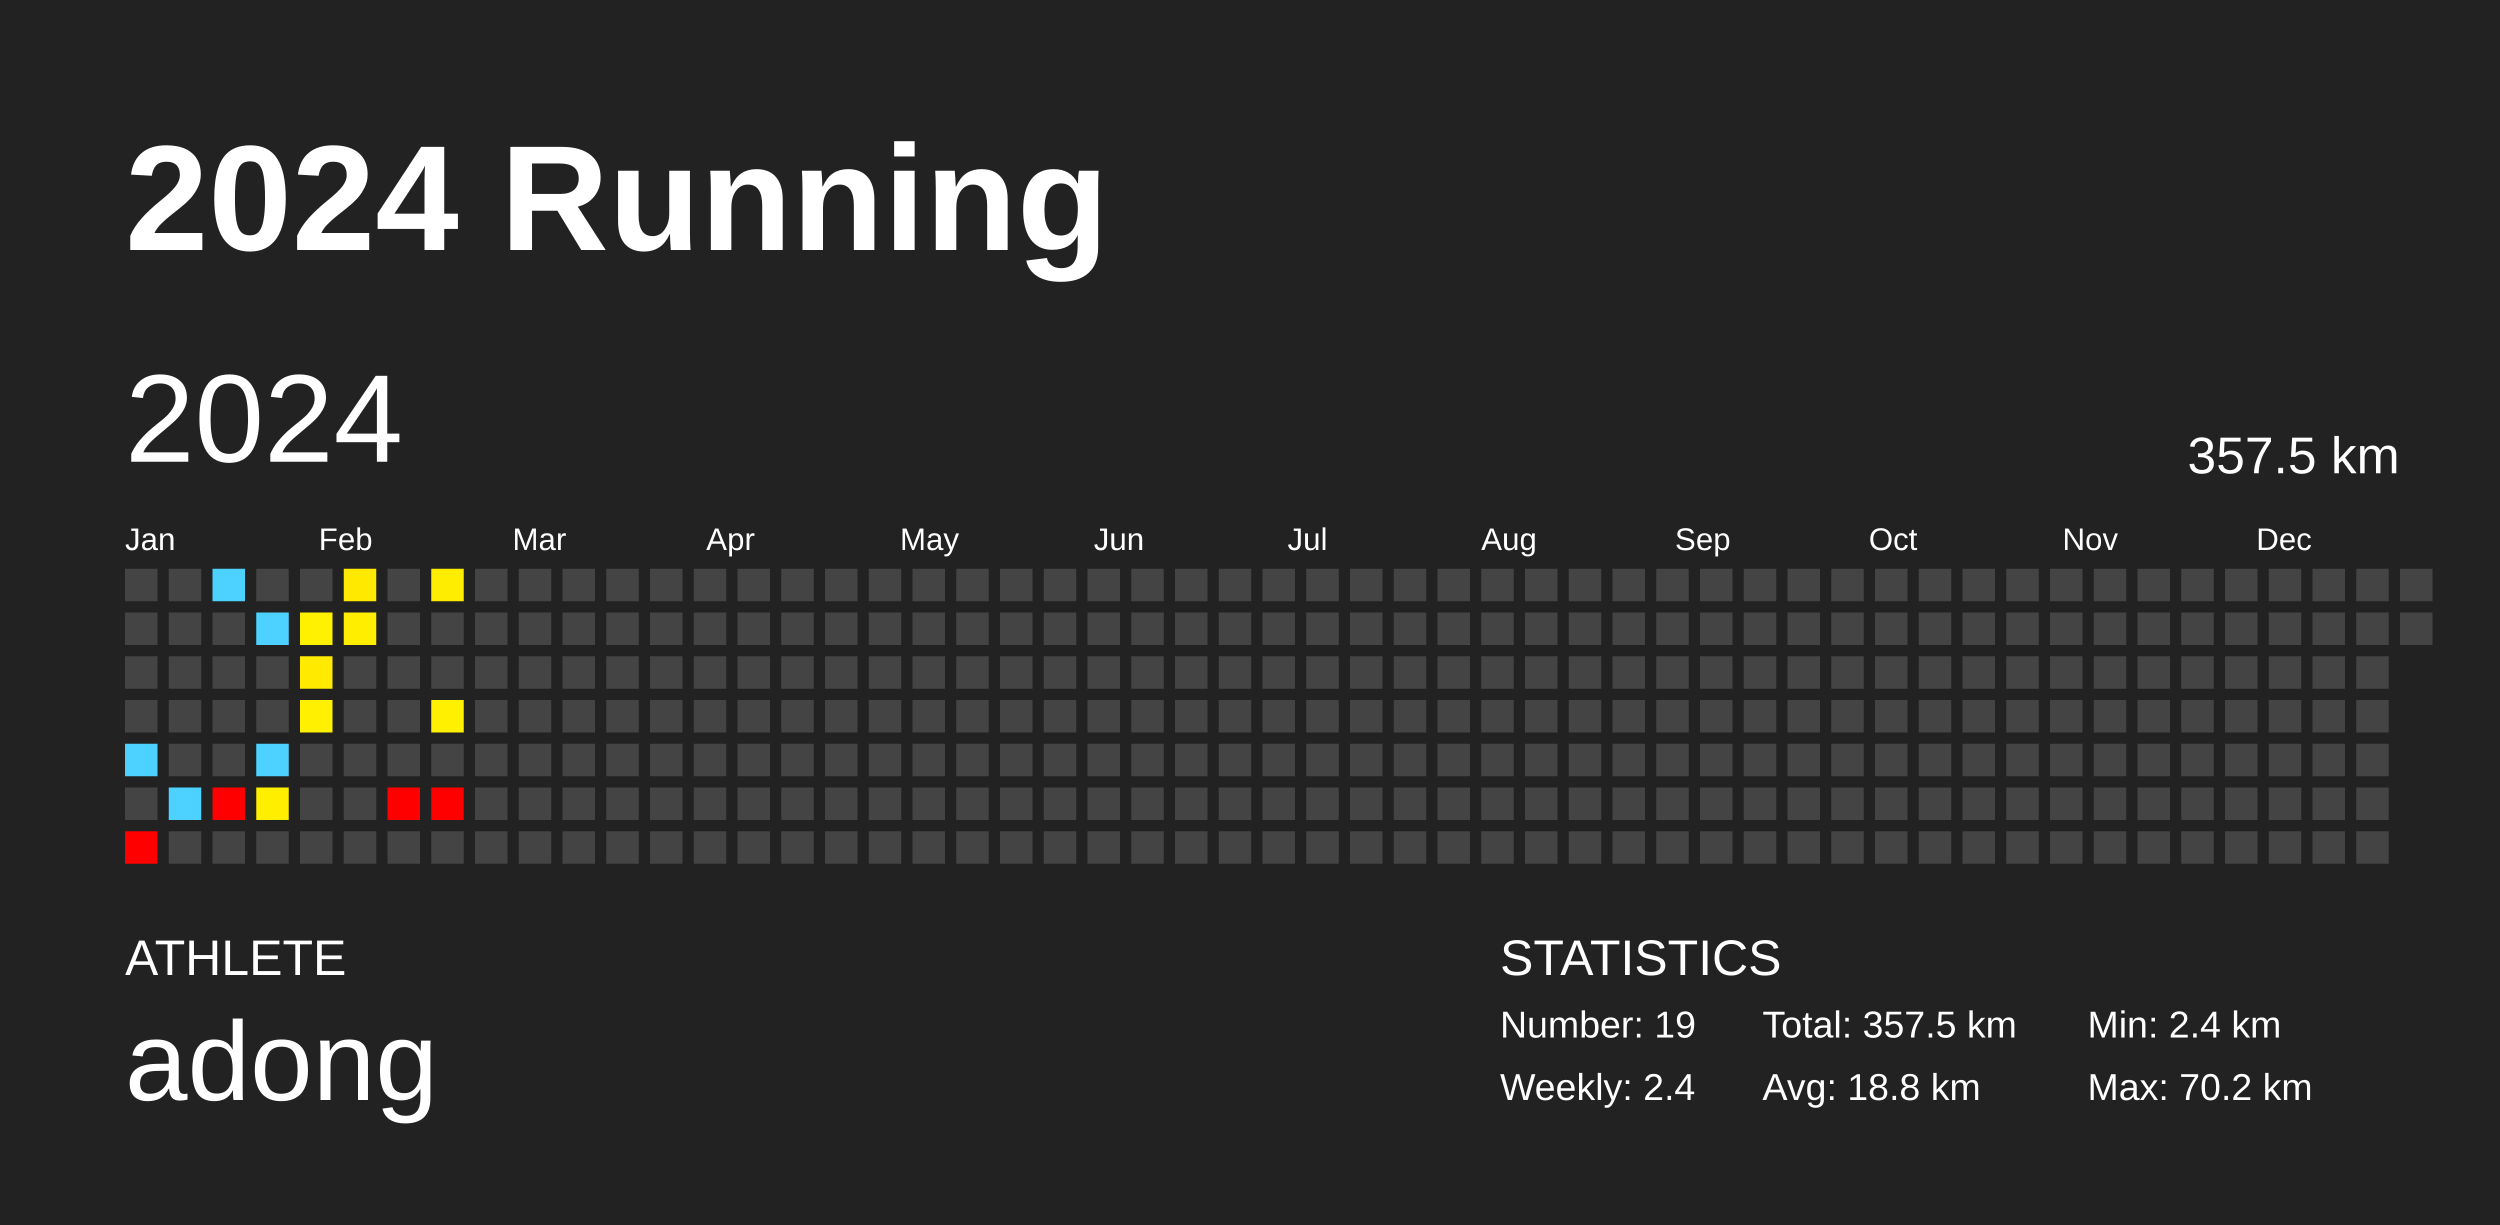
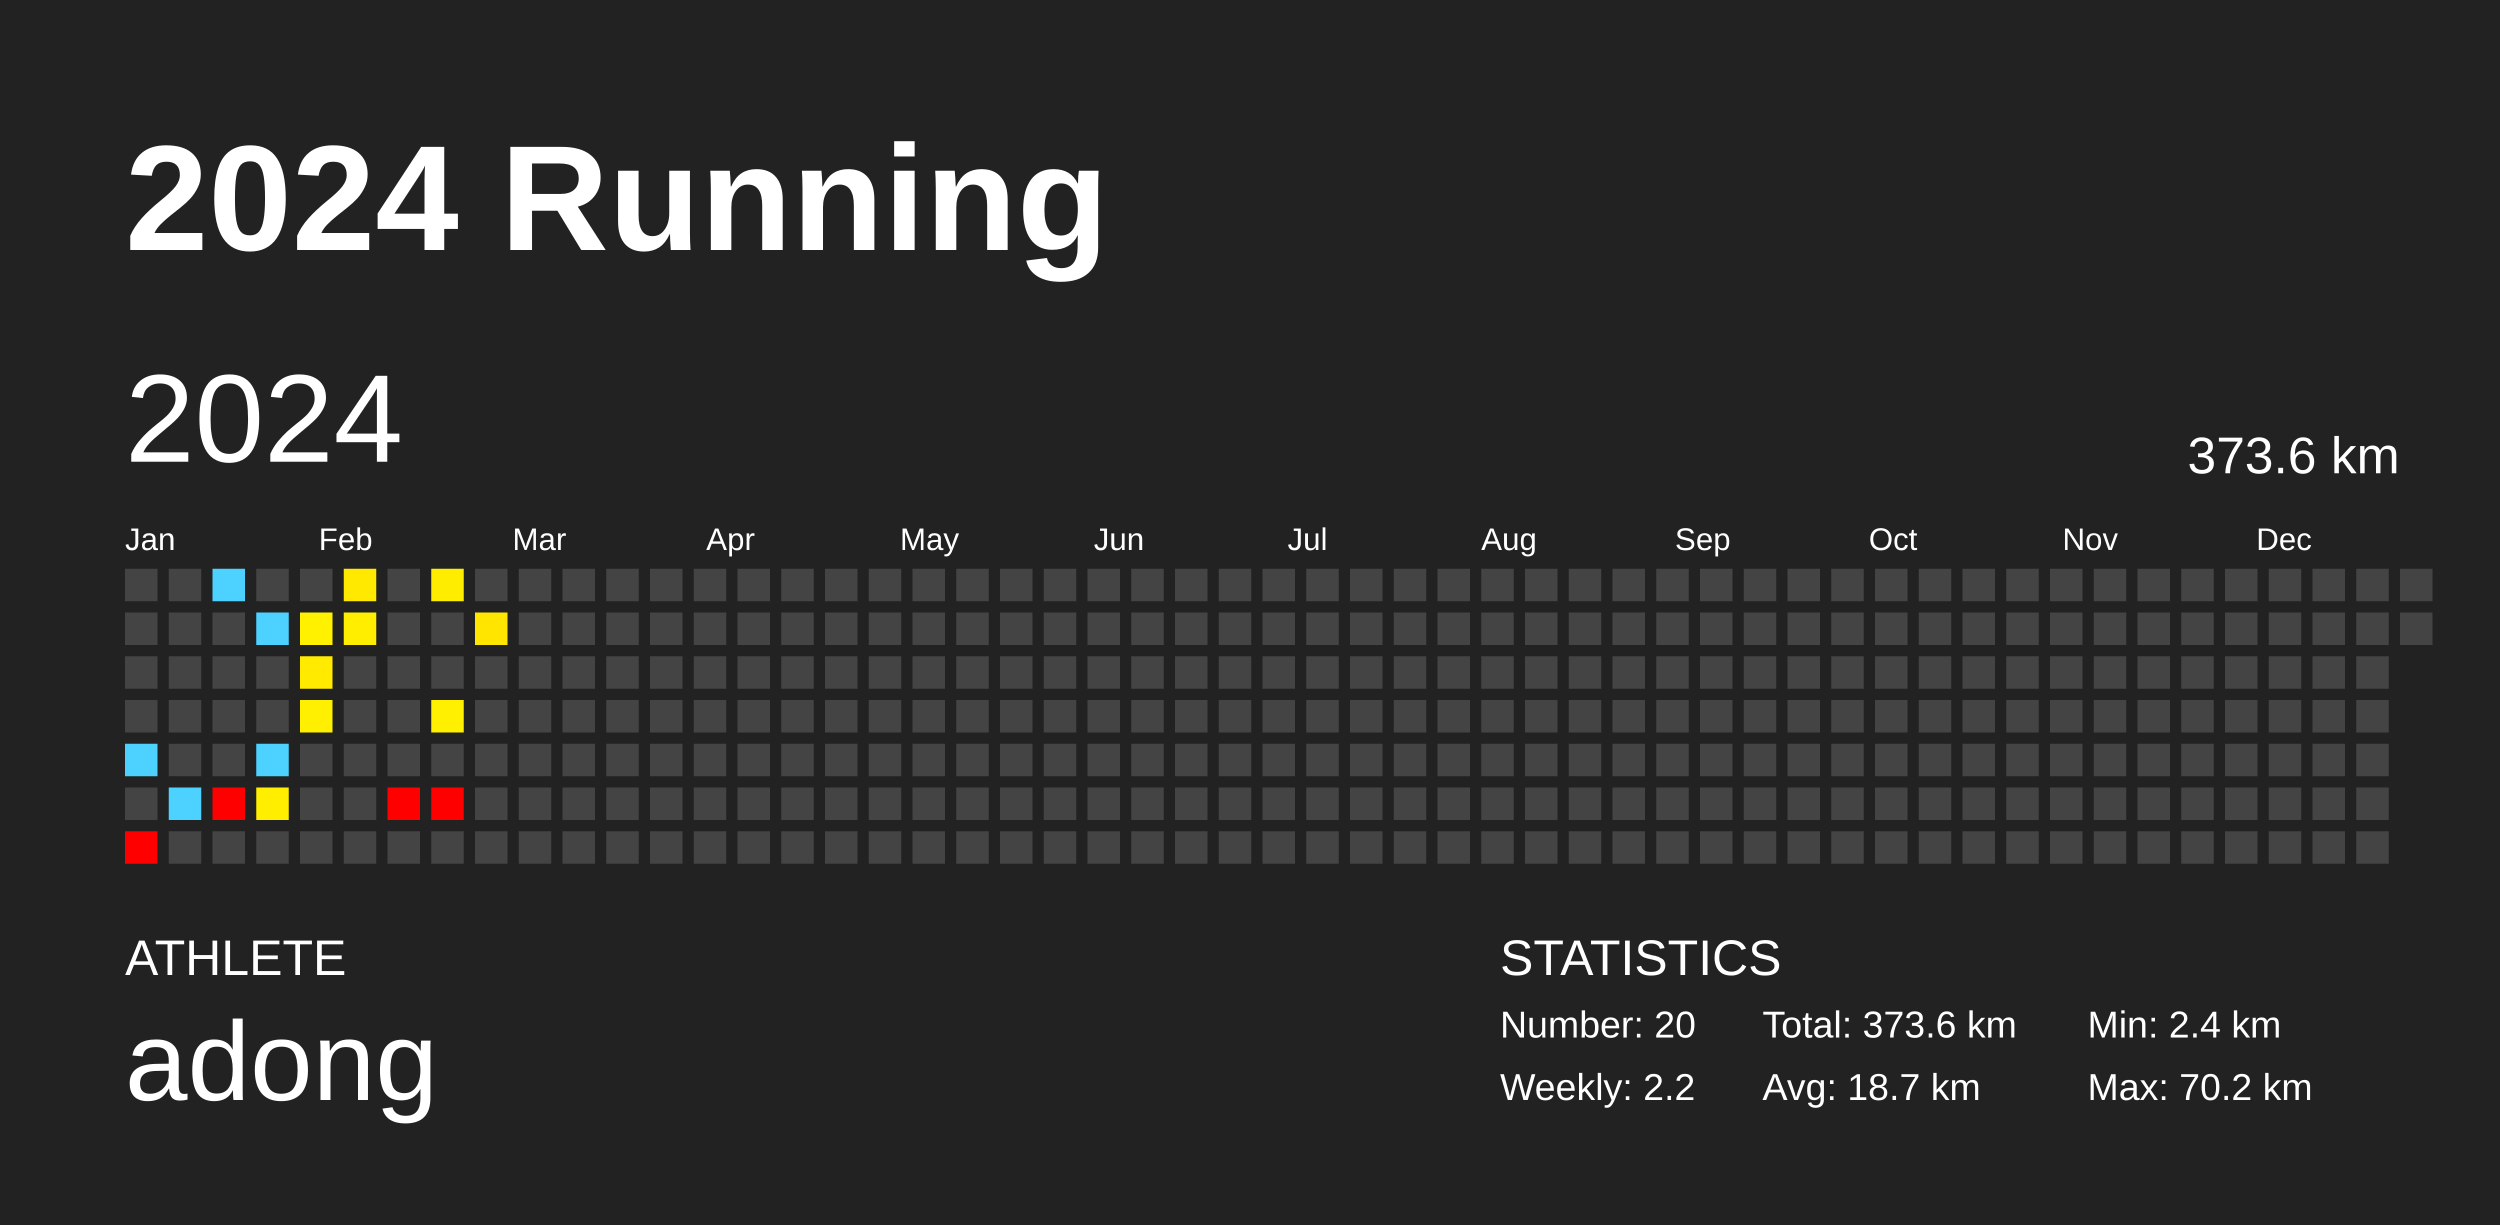
<svg xmlns="http://www.w3.org/2000/svg" baseProfile="full" height="98mm" version="1.1" viewBox="0,0,200,98" width="200mm">
  <defs />
  <rect fill="#222222" height="98" width="200" x="0" y="0" />
  <text fill="#FFFFFF" style="font-size:12px; font-family:Arial; font-weight:bold;" x="10" y="20">2024 Running</text>
  <text fill="#FFFFFF" style="font-size:4px; font-family:Arial" x="10" y="78">ATHLETE</text>
  <text fill="#FFFFFF" style="font-size:9px; font-family:Arial" x="10" y="88">adong</text>
  <text fill="#FFFFFF" style="font-size:4px; font-family:Arial" x="120" y="78">STATISTICS</text>
-   <text fill="#FFFFFF" style="font-size:3px; font-family:Arial" x="120" y="83">Number: 19</text>
-   <text fill="#FFFFFF" style="font-size:3px; font-family:Arial" x="120" y="88">Weekly: 2.4</text>
-   <text fill="#FFFFFF" style="font-size:3px; font-family:Arial" x="141" y="83">Total: 357.5 km</text>
-   <text fill="#FFFFFF" style="font-size:3px; font-family:Arial" x="141" y="88">Avg: 18.8 km</text>
+   <text fill="#FFFFFF" style="font-size:3px; font-family:Arial" x="120" y="83">Number: 20</text>
+   <text fill="#FFFFFF" style="font-size:3px; font-family:Arial" x="120" y="88">Weekly: 2.2</text>
+   <text fill="#FFFFFF" style="font-size:3px; font-family:Arial" x="141" y="83">Total: 373.6 km</text>
+   <text fill="#FFFFFF" style="font-size:3px; font-family:Arial" x="141" y="88">Avg: 18.7 km</text>
  <text fill="#FFFFFF" style="font-size:3px; font-family:Arial" x="167" y="83">Min: 2.4 km</text>
  <text fill="#FFFFFF" style="font-size:3px; font-family:Arial" x="167" y="88">Max: 70.2 km</text>
  <text dominant-baseline="hanging" fill="#FFFFFF" style="font-size:10.0px; font-family:Arial;" x="10" y="30">2024</text>
-   <text dominant-baseline="hanging" fill="#FFFFFF" style="font-size:4.125px; font-family:Arial;" x="175" y="35">357.5 km</text>
+   <text dominant-baseline="hanging" fill="#FFFFFF" style="font-size:4.125px; font-family:Arial;" x="175" y="35">373.6 km</text>
  <text fill="#FFFFFF" style="font-size:2.5px; font-family:Arial" x="10.0" y="44">Jan</text>
  <text fill="#FFFFFF" style="font-size:2.5px; font-family:Arial" x="25.5" y="44">Feb</text>
  <text fill="#FFFFFF" style="font-size:2.5px; font-family:Arial" x="41.0" y="44">Mar</text>
  <text fill="#FFFFFF" style="font-size:2.5px; font-family:Arial" x="56.5" y="44">Apr</text>
  <text fill="#FFFFFF" style="font-size:2.5px; font-family:Arial" x="72.0" y="44">May</text>
  <text fill="#FFFFFF" style="font-size:2.5px; font-family:Arial" x="87.5" y="44">Jun</text>
  <text fill="#FFFFFF" style="font-size:2.5px; font-family:Arial" x="103.0" y="44">Jul</text>
  <text fill="#FFFFFF" style="font-size:2.5px; font-family:Arial" x="118.5" y="44">Aug</text>
  <text fill="#FFFFFF" style="font-size:2.5px; font-family:Arial" x="134.0" y="44">Sep</text>
  <text fill="#FFFFFF" style="font-size:2.5px; font-family:Arial" x="149.5" y="44">Oct</text>
  <text fill="#FFFFFF" style="font-size:2.5px; font-family:Arial" x="165.0" y="44">Nov</text>
  <text fill="#FFFFFF" style="font-size:2.5px; font-family:Arial" x="180.5" y="44">Dec</text>
  <rect fill="#444444" height="2.6" width="2.6" x="10.0" y="45.5" />
  <rect fill="#444444" height="2.6" width="2.6" x="10.0" y="49.0" />
  <rect fill="#444444" height="2.6" width="2.6" x="10.0" y="52.5" />
  <rect fill="#444444" height="2.6" width="2.6" x="10.0" y="56.0" />
  <rect fill="#4dd2ff" height="2.6" width="2.6" x="10.0" y="59.5" />
  <rect fill="#444444" height="2.6" width="2.6" x="10.0" y="63.0" />
  <rect fill="red" height="2.6" width="2.6" x="10.0" y="66.5" />
  <rect fill="#444444" height="2.6" width="2.6" x="13.5" y="45.5" />
  <rect fill="#444444" height="2.6" width="2.6" x="13.5" y="49.0" />
  <rect fill="#444444" height="2.6" width="2.6" x="13.5" y="52.5" />
  <rect fill="#444444" height="2.6" width="2.6" x="13.5" y="56.0" />
  <rect fill="#444444" height="2.6" width="2.6" x="13.5" y="59.5" />
  <rect fill="#4dd2ff" height="2.6" width="2.6" x="13.5" y="63.0" />
  <rect fill="#444444" height="2.6" width="2.6" x="13.5" y="66.5" />
  <rect fill="#4dd2ff" height="2.6" width="2.6" x="17.0" y="45.5" />
  <rect fill="#444444" height="2.6" width="2.6" x="17.0" y="49.0" />
  <rect fill="#444444" height="2.6" width="2.6" x="17.0" y="52.5" />
  <rect fill="#444444" height="2.6" width="2.6" x="17.0" y="56.0" />
  <rect fill="#444444" height="2.6" width="2.6" x="17.0" y="59.5" />
  <rect fill="red" height="2.6" width="2.6" x="17.0" y="63.0" />
  <rect fill="#444444" height="2.6" width="2.6" x="17.0" y="66.5" />
  <rect fill="#444444" height="2.6" width="2.6" x="20.5" y="45.5" />
  <rect fill="#4dd2ff" height="2.6" width="2.6" x="20.5" y="49.0" />
  <rect fill="#444444" height="2.6" width="2.6" x="20.5" y="52.5" />
  <rect fill="#444444" height="2.6" width="2.6" x="20.5" y="56.0" />
  <rect fill="#4dd2ff" height="2.6" width="2.6" x="20.5" y="59.5" />
  <rect fill="#ffee00" height="2.6" width="2.6" x="20.5" y="63.0" />
  <rect fill="#444444" height="2.6" width="2.6" x="20.5" y="66.5" />
  <rect fill="#444444" height="2.6" width="2.6" x="24.0" y="45.5" />
  <rect fill="#fff100" height="2.6" width="2.6" x="24.0" y="49.0" />
  <rect fill="#ffea00" height="2.6" width="2.6" x="24.0" y="52.5" />
  <rect fill="#ffef00" height="2.6" width="2.6" x="24.0" y="56.0" />
  <rect fill="#444444" height="2.6" width="2.6" x="24.0" y="59.5" />
  <rect fill="#444444" height="2.6" width="2.6" x="24.0" y="63.0" />
  <rect fill="#444444" height="2.6" width="2.6" x="24.0" y="66.5" />
  <rect fill="#ffe900" height="2.6" width="2.6" x="27.5" y="45.5" />
  <rect fill="#ffee00" height="2.6" width="2.6" x="27.5" y="49.0" />
  <rect fill="#444444" height="2.6" width="2.6" x="27.5" y="52.5" />
  <rect fill="#444444" height="2.6" width="2.6" x="27.5" y="56.0" />
  <rect fill="#444444" height="2.6" width="2.6" x="27.5" y="59.5" />
  <rect fill="#444444" height="2.6" width="2.6" x="27.5" y="63.0" />
  <rect fill="#444444" height="2.6" width="2.6" x="27.5" y="66.5" />
  <rect fill="#444444" height="2.6" width="2.6" x="31.0" y="45.5" />
  <rect fill="#444444" height="2.6" width="2.6" x="31.0" y="49.0" />
  <rect fill="#444444" height="2.6" width="2.6" x="31.0" y="52.5" />
  <rect fill="#444444" height="2.6" width="2.6" x="31.0" y="56.0" />
  <rect fill="#444444" height="2.6" width="2.6" x="31.0" y="59.5" />
  <rect fill="red" height="2.6" width="2.6" x="31.0" y="63.0" />
  <rect fill="#444444" height="2.6" width="2.6" x="31.0" y="66.5" />
  <rect fill="#ffed00" height="2.6" width="2.6" x="34.5" y="45.5" />
  <rect fill="#444444" height="2.6" width="2.6" x="34.5" y="49.0" />
  <rect fill="#444444" height="2.6" width="2.6" x="34.5" y="52.5" />
  <rect fill="#ffef00" height="2.6" width="2.6" x="34.5" y="56.0" />
  <rect fill="#444444" height="2.6" width="2.6" x="34.5" y="59.5" />
  <rect fill="red" height="2.6" width="2.6" x="34.5" y="63.0" />
  <rect fill="#444444" height="2.6" width="2.6" x="34.5" y="66.5" />
  <rect fill="#444444" height="2.6" width="2.6" x="38.0" y="45.5" />
-   <rect fill="#444444" height="2.6" width="2.6" x="38.0" y="49.0" />
+   <rect fill="#ffe500" height="2.6" width="2.6" x="38.0" y="49.0" />
  <rect fill="#444444" height="2.6" width="2.6" x="38.0" y="52.5" />
  <rect fill="#444444" height="2.6" width="2.6" x="38.0" y="56.0" />
  <rect fill="#444444" height="2.6" width="2.6" x="38.0" y="59.5" />
  <rect fill="#444444" height="2.6" width="2.6" x="38.0" y="63.0" />
  <rect fill="#444444" height="2.6" width="2.6" x="38.0" y="66.5" />
  <rect fill="#444444" height="2.6" width="2.6" x="41.5" y="45.5" />
  <rect fill="#444444" height="2.6" width="2.6" x="41.5" y="49.0" />
  <rect fill="#444444" height="2.6" width="2.6" x="41.5" y="52.5" />
  <rect fill="#444444" height="2.6" width="2.6" x="41.5" y="56.0" />
  <rect fill="#444444" height="2.6" width="2.6" x="41.5" y="59.5" />
  <rect fill="#444444" height="2.6" width="2.6" x="41.5" y="63.0" />
  <rect fill="#444444" height="2.6" width="2.6" x="41.5" y="66.5" />
  <rect fill="#444444" height="2.6" width="2.6" x="45.0" y="45.5" />
  <rect fill="#444444" height="2.6" width="2.6" x="45.0" y="49.0" />
  <rect fill="#444444" height="2.6" width="2.6" x="45.0" y="52.5" />
  <rect fill="#444444" height="2.6" width="2.6" x="45.0" y="56.0" />
  <rect fill="#444444" height="2.6" width="2.6" x="45.0" y="59.5" />
  <rect fill="#444444" height="2.6" width="2.6" x="45.0" y="63.0" />
  <rect fill="#444444" height="2.6" width="2.6" x="45.0" y="66.5" />
  <rect fill="#444444" height="2.6" width="2.6" x="48.5" y="45.5" />
  <rect fill="#444444" height="2.6" width="2.6" x="48.5" y="49.0" />
  <rect fill="#444444" height="2.6" width="2.6" x="48.5" y="52.5" />
  <rect fill="#444444" height="2.6" width="2.6" x="48.5" y="56.0" />
  <rect fill="#444444" height="2.6" width="2.6" x="48.5" y="59.5" />
  <rect fill="#444444" height="2.6" width="2.6" x="48.5" y="63.0" />
  <rect fill="#444444" height="2.6" width="2.6" x="48.5" y="66.5" />
  <rect fill="#444444" height="2.6" width="2.6" x="52.0" y="45.5" />
  <rect fill="#444444" height="2.6" width="2.6" x="52.0" y="49.0" />
  <rect fill="#444444" height="2.6" width="2.6" x="52.0" y="52.5" />
  <rect fill="#444444" height="2.6" width="2.6" x="52.0" y="56.0" />
  <rect fill="#444444" height="2.6" width="2.6" x="52.0" y="59.5" />
  <rect fill="#444444" height="2.6" width="2.6" x="52.0" y="63.0" />
  <rect fill="#444444" height="2.6" width="2.6" x="52.0" y="66.5" />
  <rect fill="#444444" height="2.6" width="2.6" x="55.5" y="45.5" />
  <rect fill="#444444" height="2.6" width="2.6" x="55.5" y="49.0" />
  <rect fill="#444444" height="2.6" width="2.6" x="55.5" y="52.5" />
  <rect fill="#444444" height="2.6" width="2.6" x="55.5" y="56.0" />
  <rect fill="#444444" height="2.6" width="2.6" x="55.5" y="59.5" />
  <rect fill="#444444" height="2.6" width="2.6" x="55.5" y="63.0" />
  <rect fill="#444444" height="2.6" width="2.6" x="55.5" y="66.5" />
  <rect fill="#444444" height="2.6" width="2.6" x="59.0" y="45.5" />
  <rect fill="#444444" height="2.6" width="2.6" x="59.0" y="49.0" />
  <rect fill="#444444" height="2.6" width="2.6" x="59.0" y="52.5" />
  <rect fill="#444444" height="2.6" width="2.6" x="59.0" y="56.0" />
  <rect fill="#444444" height="2.6" width="2.6" x="59.0" y="59.5" />
  <rect fill="#444444" height="2.6" width="2.6" x="59.0" y="63.0" />
  <rect fill="#444444" height="2.6" width="2.6" x="59.0" y="66.5" />
  <rect fill="#444444" height="2.6" width="2.6" x="62.5" y="45.5" />
  <rect fill="#444444" height="2.6" width="2.6" x="62.5" y="49.0" />
  <rect fill="#444444" height="2.6" width="2.6" x="62.5" y="52.5" />
  <rect fill="#444444" height="2.6" width="2.6" x="62.5" y="56.0" />
  <rect fill="#444444" height="2.6" width="2.6" x="62.5" y="59.5" />
  <rect fill="#444444" height="2.6" width="2.6" x="62.5" y="63.0" />
  <rect fill="#444444" height="2.6" width="2.6" x="62.5" y="66.5" />
  <rect fill="#444444" height="2.6" width="2.6" x="66.0" y="45.5" />
  <rect fill="#444444" height="2.6" width="2.6" x="66.0" y="49.0" />
  <rect fill="#444444" height="2.6" width="2.6" x="66.0" y="52.5" />
  <rect fill="#444444" height="2.6" width="2.6" x="66.0" y="56.0" />
  <rect fill="#444444" height="2.6" width="2.6" x="66.0" y="59.5" />
  <rect fill="#444444" height="2.6" width="2.6" x="66.0" y="63.0" />
  <rect fill="#444444" height="2.6" width="2.6" x="66.0" y="66.5" />
  <rect fill="#444444" height="2.6" width="2.6" x="69.5" y="45.5" />
  <rect fill="#444444" height="2.6" width="2.6" x="69.5" y="49.0" />
  <rect fill="#444444" height="2.6" width="2.6" x="69.5" y="52.5" />
  <rect fill="#444444" height="2.6" width="2.6" x="69.5" y="56.0" />
  <rect fill="#444444" height="2.6" width="2.6" x="69.5" y="59.5" />
  <rect fill="#444444" height="2.6" width="2.6" x="69.5" y="63.0" />
  <rect fill="#444444" height="2.6" width="2.6" x="69.5" y="66.5" />
  <rect fill="#444444" height="2.6" width="2.6" x="73.0" y="45.5" />
  <rect fill="#444444" height="2.6" width="2.6" x="73.0" y="49.0" />
  <rect fill="#444444" height="2.6" width="2.6" x="73.0" y="52.5" />
  <rect fill="#444444" height="2.6" width="2.6" x="73.0" y="56.0" />
  <rect fill="#444444" height="2.6" width="2.6" x="73.0" y="59.5" />
  <rect fill="#444444" height="2.6" width="2.6" x="73.0" y="63.0" />
  <rect fill="#444444" height="2.6" width="2.6" x="73.0" y="66.5" />
  <rect fill="#444444" height="2.6" width="2.6" x="76.5" y="45.5" />
  <rect fill="#444444" height="2.6" width="2.6" x="76.5" y="49.0" />
  <rect fill="#444444" height="2.6" width="2.6" x="76.5" y="52.5" />
  <rect fill="#444444" height="2.6" width="2.6" x="76.5" y="56.0" />
  <rect fill="#444444" height="2.6" width="2.6" x="76.5" y="59.5" />
  <rect fill="#444444" height="2.6" width="2.6" x="76.5" y="63.0" />
  <rect fill="#444444" height="2.6" width="2.6" x="76.5" y="66.5" />
  <rect fill="#444444" height="2.6" width="2.6" x="80.0" y="45.5" />
  <rect fill="#444444" height="2.6" width="2.6" x="80.0" y="49.0" />
  <rect fill="#444444" height="2.6" width="2.6" x="80.0" y="52.5" />
  <rect fill="#444444" height="2.6" width="2.6" x="80.0" y="56.0" />
  <rect fill="#444444" height="2.6" width="2.6" x="80.0" y="59.5" />
  <rect fill="#444444" height="2.6" width="2.6" x="80.0" y="63.0" />
  <rect fill="#444444" height="2.6" width="2.6" x="80.0" y="66.5" />
  <rect fill="#444444" height="2.6" width="2.6" x="83.5" y="45.5" />
  <rect fill="#444444" height="2.6" width="2.6" x="83.5" y="49.0" />
  <rect fill="#444444" height="2.6" width="2.6" x="83.5" y="52.5" />
  <rect fill="#444444" height="2.6" width="2.6" x="83.5" y="56.0" />
  <rect fill="#444444" height="2.6" width="2.6" x="83.5" y="59.5" />
  <rect fill="#444444" height="2.6" width="2.6" x="83.5" y="63.0" />
  <rect fill="#444444" height="2.6" width="2.6" x="83.5" y="66.5" />
  <rect fill="#444444" height="2.6" width="2.6" x="87.0" y="45.5" />
  <rect fill="#444444" height="2.6" width="2.6" x="87.0" y="49.0" />
  <rect fill="#444444" height="2.6" width="2.6" x="87.0" y="52.5" />
  <rect fill="#444444" height="2.6" width="2.6" x="87.0" y="56.0" />
  <rect fill="#444444" height="2.6" width="2.6" x="87.0" y="59.5" />
  <rect fill="#444444" height="2.6" width="2.6" x="87.0" y="63.0" />
  <rect fill="#444444" height="2.6" width="2.6" x="87.0" y="66.5" />
  <rect fill="#444444" height="2.6" width="2.6" x="90.5" y="45.5" />
  <rect fill="#444444" height="2.6" width="2.6" x="90.5" y="49.0" />
  <rect fill="#444444" height="2.6" width="2.6" x="90.5" y="52.5" />
  <rect fill="#444444" height="2.6" width="2.6" x="90.5" y="56.0" />
  <rect fill="#444444" height="2.6" width="2.6" x="90.5" y="59.5" />
  <rect fill="#444444" height="2.6" width="2.6" x="90.5" y="63.0" />
  <rect fill="#444444" height="2.6" width="2.6" x="90.5" y="66.5" />
  <rect fill="#444444" height="2.6" width="2.6" x="94.0" y="45.5" />
  <rect fill="#444444" height="2.6" width="2.6" x="94.0" y="49.0" />
  <rect fill="#444444" height="2.6" width="2.6" x="94.0" y="52.5" />
  <rect fill="#444444" height="2.6" width="2.6" x="94.0" y="56.0" />
  <rect fill="#444444" height="2.6" width="2.6" x="94.0" y="59.5" />
  <rect fill="#444444" height="2.6" width="2.6" x="94.0" y="63.0" />
  <rect fill="#444444" height="2.6" width="2.6" x="94.0" y="66.5" />
  <rect fill="#444444" height="2.6" width="2.6" x="97.5" y="45.5" />
  <rect fill="#444444" height="2.6" width="2.6" x="97.5" y="49.0" />
  <rect fill="#444444" height="2.6" width="2.6" x="97.5" y="52.5" />
  <rect fill="#444444" height="2.6" width="2.6" x="97.5" y="56.0" />
  <rect fill="#444444" height="2.6" width="2.6" x="97.5" y="59.5" />
  <rect fill="#444444" height="2.6" width="2.6" x="97.5" y="63.0" />
  <rect fill="#444444" height="2.6" width="2.6" x="97.5" y="66.5" />
  <rect fill="#444444" height="2.6" width="2.6" x="101.0" y="45.5" />
  <rect fill="#444444" height="2.6" width="2.6" x="101.0" y="49.0" />
  <rect fill="#444444" height="2.6" width="2.6" x="101.0" y="52.5" />
  <rect fill="#444444" height="2.6" width="2.6" x="101.0" y="56.0" />
  <rect fill="#444444" height="2.6" width="2.6" x="101.0" y="59.5" />
  <rect fill="#444444" height="2.6" width="2.6" x="101.0" y="63.0" />
  <rect fill="#444444" height="2.6" width="2.6" x="101.0" y="66.5" />
  <rect fill="#444444" height="2.6" width="2.6" x="104.5" y="45.5" />
  <rect fill="#444444" height="2.6" width="2.6" x="104.5" y="49.0" />
  <rect fill="#444444" height="2.6" width="2.6" x="104.5" y="52.5" />
  <rect fill="#444444" height="2.6" width="2.6" x="104.5" y="56.0" />
  <rect fill="#444444" height="2.6" width="2.6" x="104.5" y="59.5" />
  <rect fill="#444444" height="2.6" width="2.6" x="104.5" y="63.0" />
  <rect fill="#444444" height="2.6" width="2.6" x="104.5" y="66.5" />
  <rect fill="#444444" height="2.6" width="2.6" x="108.0" y="45.5" />
  <rect fill="#444444" height="2.6" width="2.6" x="108.0" y="49.0" />
  <rect fill="#444444" height="2.6" width="2.6" x="108.0" y="52.5" />
  <rect fill="#444444" height="2.6" width="2.6" x="108.0" y="56.0" />
  <rect fill="#444444" height="2.6" width="2.6" x="108.0" y="59.5" />
  <rect fill="#444444" height="2.6" width="2.6" x="108.0" y="63.0" />
  <rect fill="#444444" height="2.6" width="2.6" x="108.0" y="66.5" />
  <rect fill="#444444" height="2.6" width="2.6" x="111.5" y="45.5" />
  <rect fill="#444444" height="2.6" width="2.6" x="111.5" y="49.0" />
  <rect fill="#444444" height="2.6" width="2.6" x="111.5" y="52.5" />
  <rect fill="#444444" height="2.6" width="2.6" x="111.5" y="56.0" />
  <rect fill="#444444" height="2.6" width="2.6" x="111.5" y="59.5" />
  <rect fill="#444444" height="2.6" width="2.6" x="111.5" y="63.0" />
  <rect fill="#444444" height="2.6" width="2.6" x="111.5" y="66.5" />
  <rect fill="#444444" height="2.6" width="2.6" x="115.0" y="45.5" />
  <rect fill="#444444" height="2.6" width="2.6" x="115.0" y="49.0" />
  <rect fill="#444444" height="2.6" width="2.6" x="115.0" y="52.5" />
  <rect fill="#444444" height="2.6" width="2.6" x="115.0" y="56.0" />
  <rect fill="#444444" height="2.6" width="2.6" x="115.0" y="59.5" />
  <rect fill="#444444" height="2.6" width="2.6" x="115.0" y="63.0" />
  <rect fill="#444444" height="2.6" width="2.6" x="115.0" y="66.5" />
  <rect fill="#444444" height="2.6" width="2.6" x="118.5" y="45.5" />
  <rect fill="#444444" height="2.6" width="2.6" x="118.5" y="49.0" />
  <rect fill="#444444" height="2.6" width="2.6" x="118.5" y="52.5" />
  <rect fill="#444444" height="2.6" width="2.6" x="118.5" y="56.0" />
  <rect fill="#444444" height="2.6" width="2.6" x="118.5" y="59.5" />
  <rect fill="#444444" height="2.6" width="2.6" x="118.5" y="63.0" />
  <rect fill="#444444" height="2.6" width="2.6" x="118.5" y="66.5" />
  <rect fill="#444444" height="2.6" width="2.6" x="122.0" y="45.5" />
  <rect fill="#444444" height="2.6" width="2.6" x="122.0" y="49.0" />
  <rect fill="#444444" height="2.6" width="2.6" x="122.0" y="52.5" />
  <rect fill="#444444" height="2.6" width="2.6" x="122.0" y="56.0" />
  <rect fill="#444444" height="2.6" width="2.6" x="122.0" y="59.5" />
  <rect fill="#444444" height="2.6" width="2.6" x="122.0" y="63.0" />
  <rect fill="#444444" height="2.6" width="2.6" x="122.0" y="66.5" />
  <rect fill="#444444" height="2.6" width="2.6" x="125.5" y="45.5" />
  <rect fill="#444444" height="2.6" width="2.6" x="125.5" y="49.0" />
  <rect fill="#444444" height="2.6" width="2.6" x="125.5" y="52.5" />
  <rect fill="#444444" height="2.6" width="2.6" x="125.5" y="56.0" />
  <rect fill="#444444" height="2.6" width="2.6" x="125.5" y="59.5" />
  <rect fill="#444444" height="2.6" width="2.6" x="125.5" y="63.0" />
  <rect fill="#444444" height="2.6" width="2.6" x="125.5" y="66.5" />
  <rect fill="#444444" height="2.6" width="2.6" x="129.0" y="45.5" />
  <rect fill="#444444" height="2.6" width="2.6" x="129.0" y="49.0" />
  <rect fill="#444444" height="2.6" width="2.6" x="129.0" y="52.5" />
  <rect fill="#444444" height="2.6" width="2.6" x="129.0" y="56.0" />
  <rect fill="#444444" height="2.6" width="2.6" x="129.0" y="59.5" />
  <rect fill="#444444" height="2.6" width="2.6" x="129.0" y="63.0" />
  <rect fill="#444444" height="2.6" width="2.6" x="129.0" y="66.5" />
  <rect fill="#444444" height="2.6" width="2.6" x="132.5" y="45.5" />
  <rect fill="#444444" height="2.6" width="2.6" x="132.5" y="49.0" />
  <rect fill="#444444" height="2.6" width="2.6" x="132.5" y="52.5" />
  <rect fill="#444444" height="2.6" width="2.6" x="132.5" y="56.0" />
  <rect fill="#444444" height="2.6" width="2.6" x="132.5" y="59.5" />
  <rect fill="#444444" height="2.6" width="2.6" x="132.5" y="63.0" />
  <rect fill="#444444" height="2.6" width="2.6" x="132.5" y="66.5" />
  <rect fill="#444444" height="2.6" width="2.6" x="136.0" y="45.5" />
  <rect fill="#444444" height="2.6" width="2.6" x="136.0" y="49.0" />
  <rect fill="#444444" height="2.6" width="2.6" x="136.0" y="52.5" />
  <rect fill="#444444" height="2.6" width="2.6" x="136.0" y="56.0" />
  <rect fill="#444444" height="2.6" width="2.6" x="136.0" y="59.5" />
  <rect fill="#444444" height="2.6" width="2.6" x="136.0" y="63.0" />
  <rect fill="#444444" height="2.6" width="2.6" x="136.0" y="66.5" />
  <rect fill="#444444" height="2.6" width="2.6" x="139.5" y="45.5" />
  <rect fill="#444444" height="2.6" width="2.6" x="139.5" y="49.0" />
  <rect fill="#444444" height="2.6" width="2.6" x="139.5" y="52.5" />
  <rect fill="#444444" height="2.6" width="2.6" x="139.5" y="56.0" />
  <rect fill="#444444" height="2.6" width="2.6" x="139.5" y="59.5" />
  <rect fill="#444444" height="2.6" width="2.6" x="139.5" y="63.0" />
  <rect fill="#444444" height="2.6" width="2.6" x="139.5" y="66.5" />
  <rect fill="#444444" height="2.6" width="2.6" x="143.0" y="45.5" />
  <rect fill="#444444" height="2.6" width="2.6" x="143.0" y="49.0" />
  <rect fill="#444444" height="2.6" width="2.6" x="143.0" y="52.5" />
  <rect fill="#444444" height="2.6" width="2.6" x="143.0" y="56.0" />
  <rect fill="#444444" height="2.6" width="2.6" x="143.0" y="59.5" />
  <rect fill="#444444" height="2.6" width="2.6" x="143.0" y="63.0" />
  <rect fill="#444444" height="2.6" width="2.6" x="143.0" y="66.5" />
  <rect fill="#444444" height="2.6" width="2.6" x="146.5" y="45.5" />
  <rect fill="#444444" height="2.6" width="2.6" x="146.5" y="49.0" />
  <rect fill="#444444" height="2.6" width="2.6" x="146.5" y="52.5" />
  <rect fill="#444444" height="2.6" width="2.6" x="146.5" y="56.0" />
  <rect fill="#444444" height="2.6" width="2.6" x="146.5" y="59.5" />
  <rect fill="#444444" height="2.6" width="2.6" x="146.5" y="63.0" />
  <rect fill="#444444" height="2.6" width="2.6" x="146.5" y="66.5" />
  <rect fill="#444444" height="2.6" width="2.6" x="150.0" y="45.5" />
  <rect fill="#444444" height="2.6" width="2.6" x="150.0" y="49.0" />
  <rect fill="#444444" height="2.6" width="2.6" x="150.0" y="52.5" />
  <rect fill="#444444" height="2.6" width="2.6" x="150.0" y="56.0" />
  <rect fill="#444444" height="2.6" width="2.6" x="150.0" y="59.5" />
  <rect fill="#444444" height="2.6" width="2.6" x="150.0" y="63.0" />
  <rect fill="#444444" height="2.6" width="2.6" x="150.0" y="66.5" />
  <rect fill="#444444" height="2.6" width="2.6" x="153.5" y="45.5" />
  <rect fill="#444444" height="2.6" width="2.6" x="153.5" y="49.0" />
  <rect fill="#444444" height="2.6" width="2.6" x="153.5" y="52.5" />
  <rect fill="#444444" height="2.6" width="2.6" x="153.5" y="56.0" />
  <rect fill="#444444" height="2.6" width="2.6" x="153.5" y="59.5" />
  <rect fill="#444444" height="2.6" width="2.6" x="153.5" y="63.0" />
  <rect fill="#444444" height="2.6" width="2.6" x="153.5" y="66.5" />
  <rect fill="#444444" height="2.6" width="2.6" x="157.0" y="45.5" />
  <rect fill="#444444" height="2.6" width="2.6" x="157.0" y="49.0" />
  <rect fill="#444444" height="2.6" width="2.6" x="157.0" y="52.5" />
  <rect fill="#444444" height="2.6" width="2.6" x="157.0" y="56.0" />
  <rect fill="#444444" height="2.6" width="2.6" x="157.0" y="59.5" />
  <rect fill="#444444" height="2.6" width="2.6" x="157.0" y="63.0" />
  <rect fill="#444444" height="2.6" width="2.6" x="157.0" y="66.5" />
  <rect fill="#444444" height="2.6" width="2.6" x="160.5" y="45.5" />
  <rect fill="#444444" height="2.6" width="2.6" x="160.5" y="49.0" />
  <rect fill="#444444" height="2.6" width="2.6" x="160.5" y="52.5" />
  <rect fill="#444444" height="2.6" width="2.6" x="160.5" y="56.0" />
  <rect fill="#444444" height="2.6" width="2.6" x="160.5" y="59.5" />
  <rect fill="#444444" height="2.6" width="2.6" x="160.5" y="63.0" />
  <rect fill="#444444" height="2.6" width="2.6" x="160.5" y="66.5" />
  <rect fill="#444444" height="2.6" width="2.6" x="164.0" y="45.5" />
  <rect fill="#444444" height="2.6" width="2.6" x="164.0" y="49.0" />
  <rect fill="#444444" height="2.6" width="2.6" x="164.0" y="52.5" />
  <rect fill="#444444" height="2.6" width="2.6" x="164.0" y="56.0" />
  <rect fill="#444444" height="2.6" width="2.6" x="164.0" y="59.5" />
  <rect fill="#444444" height="2.6" width="2.6" x="164.0" y="63.0" />
  <rect fill="#444444" height="2.6" width="2.6" x="164.0" y="66.5" />
  <rect fill="#444444" height="2.6" width="2.6" x="167.5" y="45.5" />
  <rect fill="#444444" height="2.6" width="2.6" x="167.5" y="49.0" />
  <rect fill="#444444" height="2.6" width="2.6" x="167.5" y="52.5" />
  <rect fill="#444444" height="2.6" width="2.6" x="167.5" y="56.0" />
  <rect fill="#444444" height="2.6" width="2.6" x="167.5" y="59.5" />
  <rect fill="#444444" height="2.6" width="2.6" x="167.5" y="63.0" />
  <rect fill="#444444" height="2.6" width="2.6" x="167.5" y="66.5" />
  <rect fill="#444444" height="2.6" width="2.6" x="171.0" y="45.5" />
  <rect fill="#444444" height="2.6" width="2.6" x="171.0" y="49.0" />
  <rect fill="#444444" height="2.6" width="2.6" x="171.0" y="52.5" />
  <rect fill="#444444" height="2.6" width="2.6" x="171.0" y="56.0" />
  <rect fill="#444444" height="2.6" width="2.6" x="171.0" y="59.5" />
  <rect fill="#444444" height="2.6" width="2.6" x="171.0" y="63.0" />
  <rect fill="#444444" height="2.6" width="2.6" x="171.0" y="66.5" />
  <rect fill="#444444" height="2.6" width="2.6" x="174.5" y="45.5" />
  <rect fill="#444444" height="2.6" width="2.6" x="174.5" y="49.0" />
  <rect fill="#444444" height="2.6" width="2.6" x="174.5" y="52.5" />
  <rect fill="#444444" height="2.6" width="2.6" x="174.5" y="56.0" />
  <rect fill="#444444" height="2.6" width="2.6" x="174.5" y="59.5" />
  <rect fill="#444444" height="2.6" width="2.6" x="174.5" y="63.0" />
  <rect fill="#444444" height="2.6" width="2.6" x="174.5" y="66.5" />
  <rect fill="#444444" height="2.6" width="2.6" x="178.0" y="45.5" />
  <rect fill="#444444" height="2.6" width="2.6" x="178.0" y="49.0" />
  <rect fill="#444444" height="2.6" width="2.6" x="178.0" y="52.5" />
  <rect fill="#444444" height="2.6" width="2.6" x="178.0" y="56.0" />
  <rect fill="#444444" height="2.6" width="2.6" x="178.0" y="59.5" />
  <rect fill="#444444" height="2.6" width="2.6" x="178.0" y="63.0" />
  <rect fill="#444444" height="2.6" width="2.6" x="178.0" y="66.5" />
  <rect fill="#444444" height="2.6" width="2.6" x="181.5" y="45.5" />
  <rect fill="#444444" height="2.6" width="2.6" x="181.5" y="49.0" />
  <rect fill="#444444" height="2.6" width="2.6" x="181.5" y="52.5" />
  <rect fill="#444444" height="2.6" width="2.6" x="181.5" y="56.0" />
  <rect fill="#444444" height="2.6" width="2.6" x="181.5" y="59.5" />
  <rect fill="#444444" height="2.6" width="2.6" x="181.5" y="63.0" />
  <rect fill="#444444" height="2.6" width="2.6" x="181.5" y="66.5" />
  <rect fill="#444444" height="2.6" width="2.6" x="185.0" y="45.5" />
  <rect fill="#444444" height="2.6" width="2.6" x="185.0" y="49.0" />
  <rect fill="#444444" height="2.6" width="2.6" x="185.0" y="52.5" />
  <rect fill="#444444" height="2.6" width="2.6" x="185.0" y="56.0" />
  <rect fill="#444444" height="2.6" width="2.6" x="185.0" y="59.5" />
  <rect fill="#444444" height="2.6" width="2.6" x="185.0" y="63.0" />
  <rect fill="#444444" height="2.6" width="2.6" x="185.0" y="66.5" />
  <rect fill="#444444" height="2.6" width="2.6" x="188.5" y="45.5" />
  <rect fill="#444444" height="2.6" width="2.6" x="188.5" y="49.0" />
  <rect fill="#444444" height="2.6" width="2.6" x="188.5" y="52.5" />
  <rect fill="#444444" height="2.6" width="2.6" x="188.5" y="56.0" />
  <rect fill="#444444" height="2.6" width="2.6" x="188.5" y="59.5" />
  <rect fill="#444444" height="2.6" width="2.6" x="188.5" y="63.0" />
  <rect fill="#444444" height="2.6" width="2.6" x="188.5" y="66.5" />
  <rect fill="#444444" height="2.6" width="2.6" x="192.0" y="45.5" />
  <rect fill="#444444" height="2.6" width="2.6" x="192.0" y="49.0" />
</svg>
